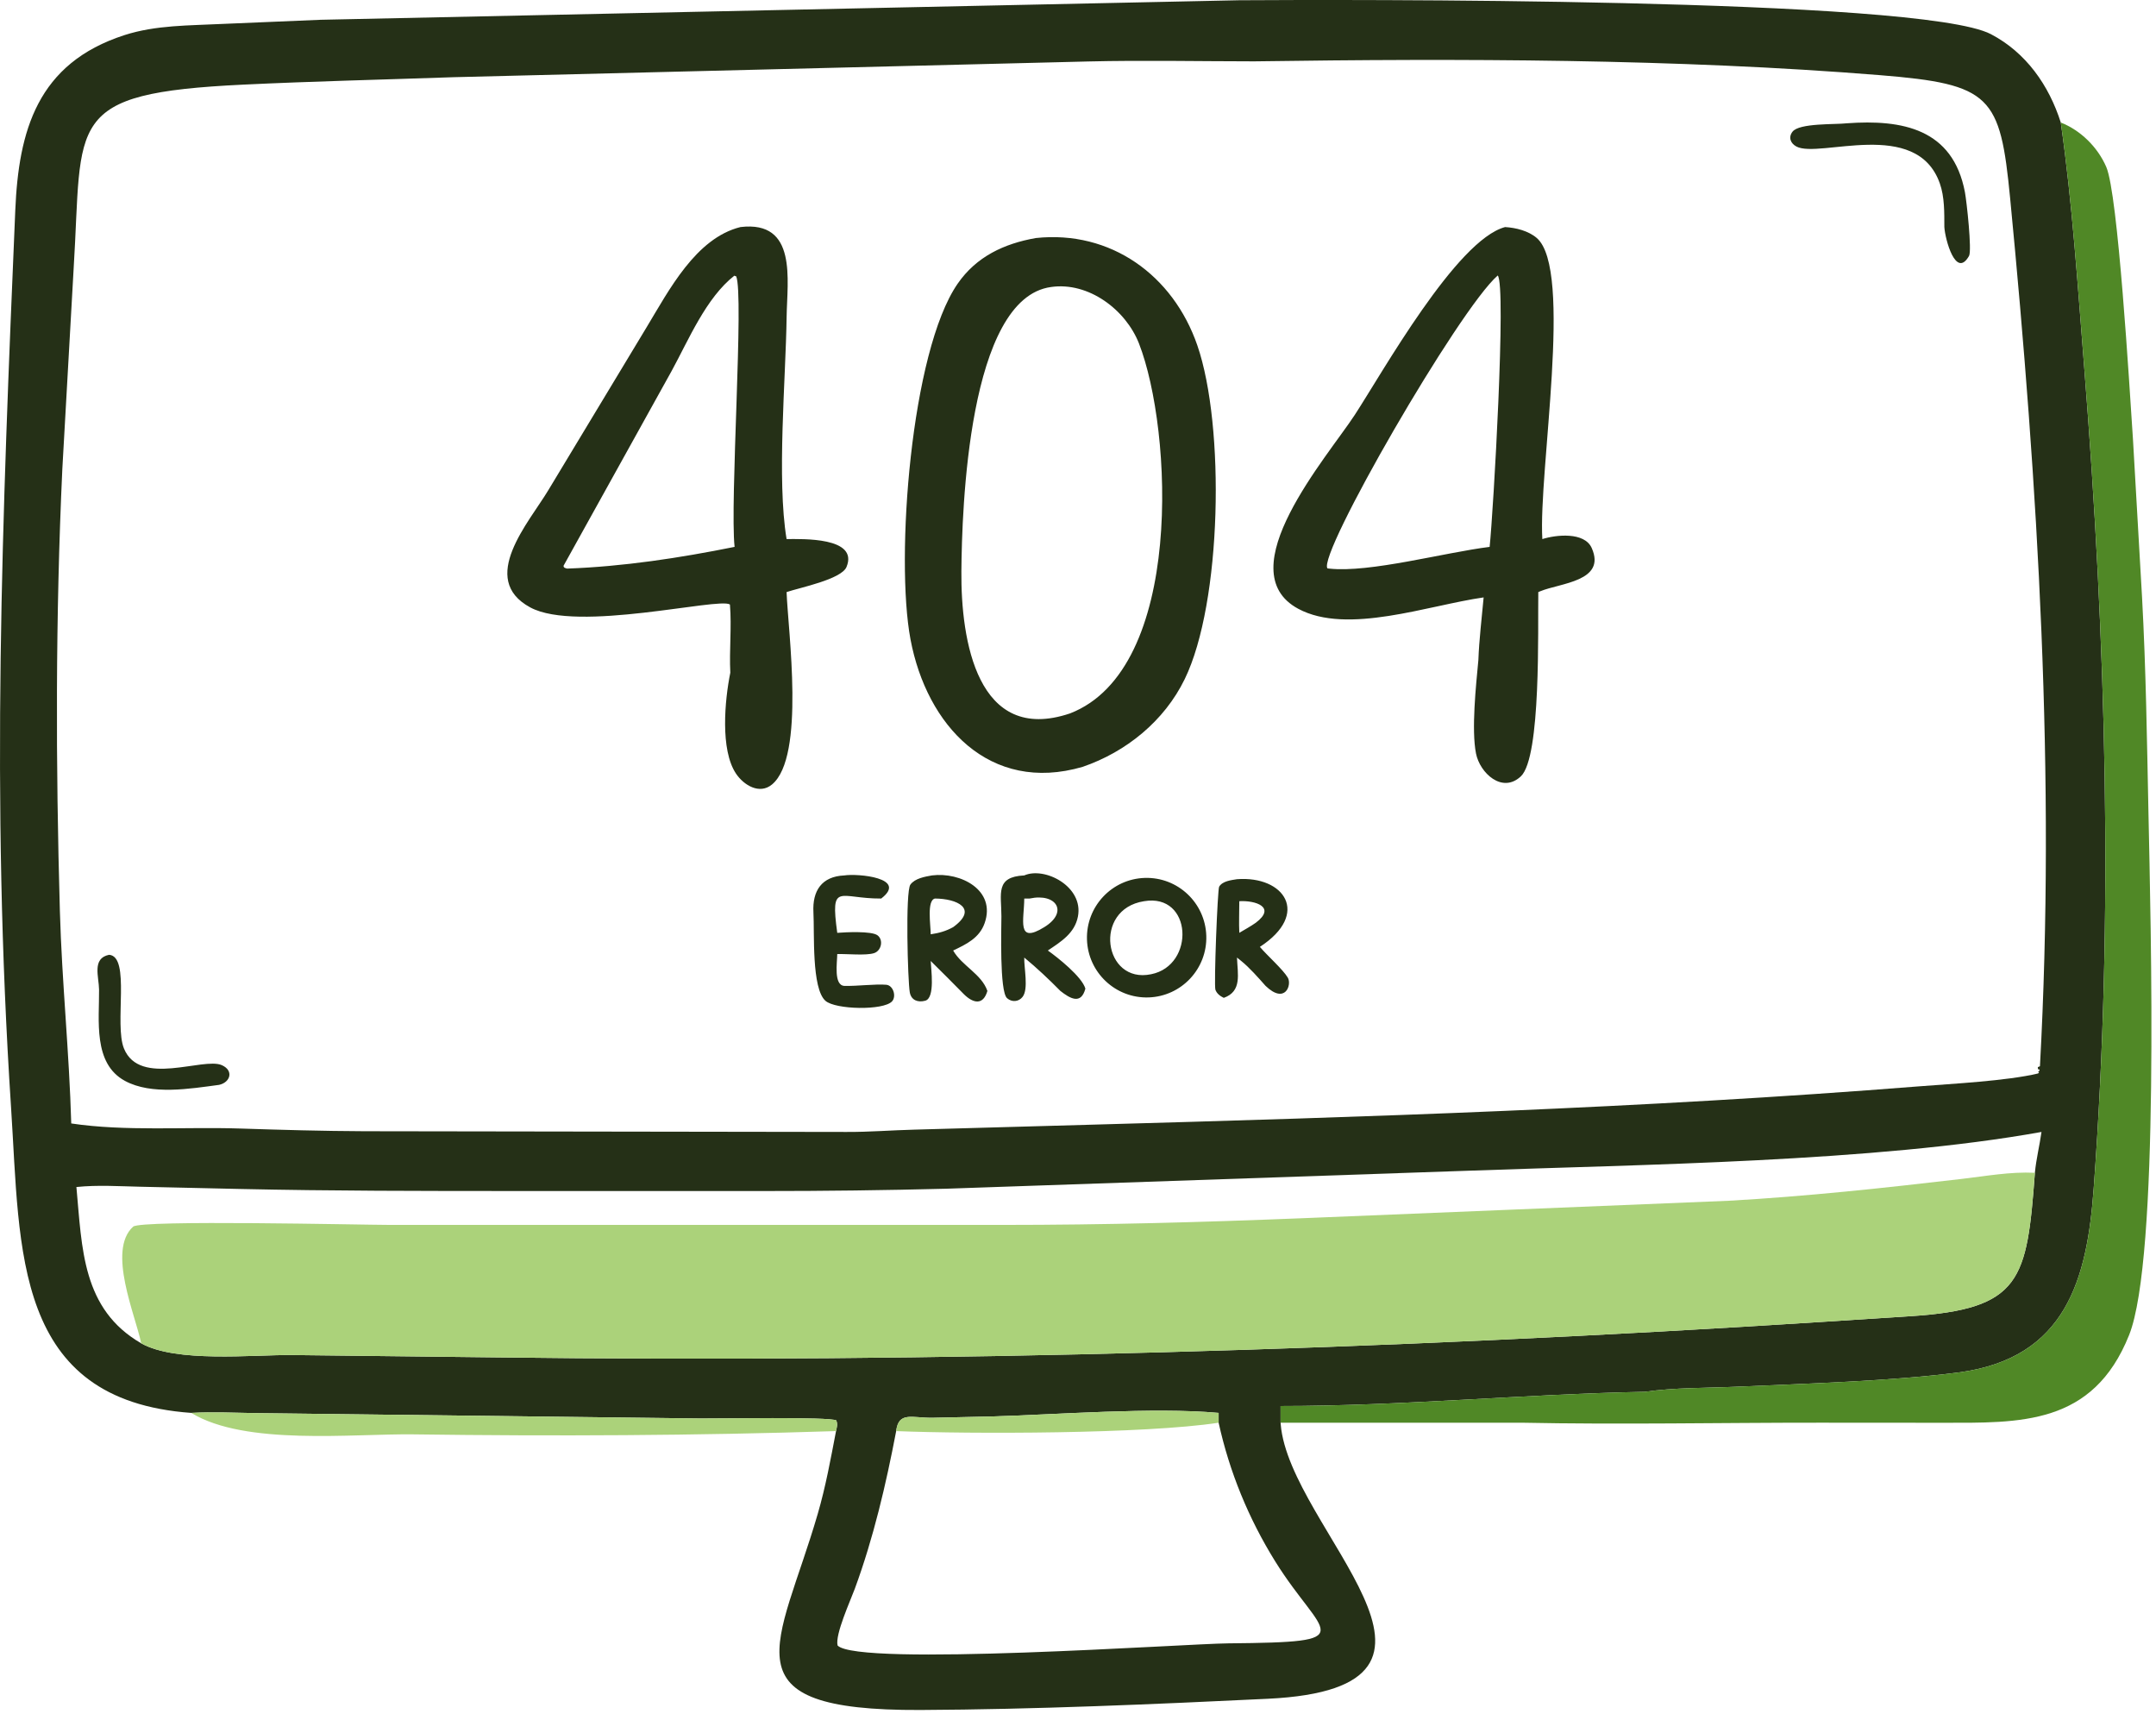
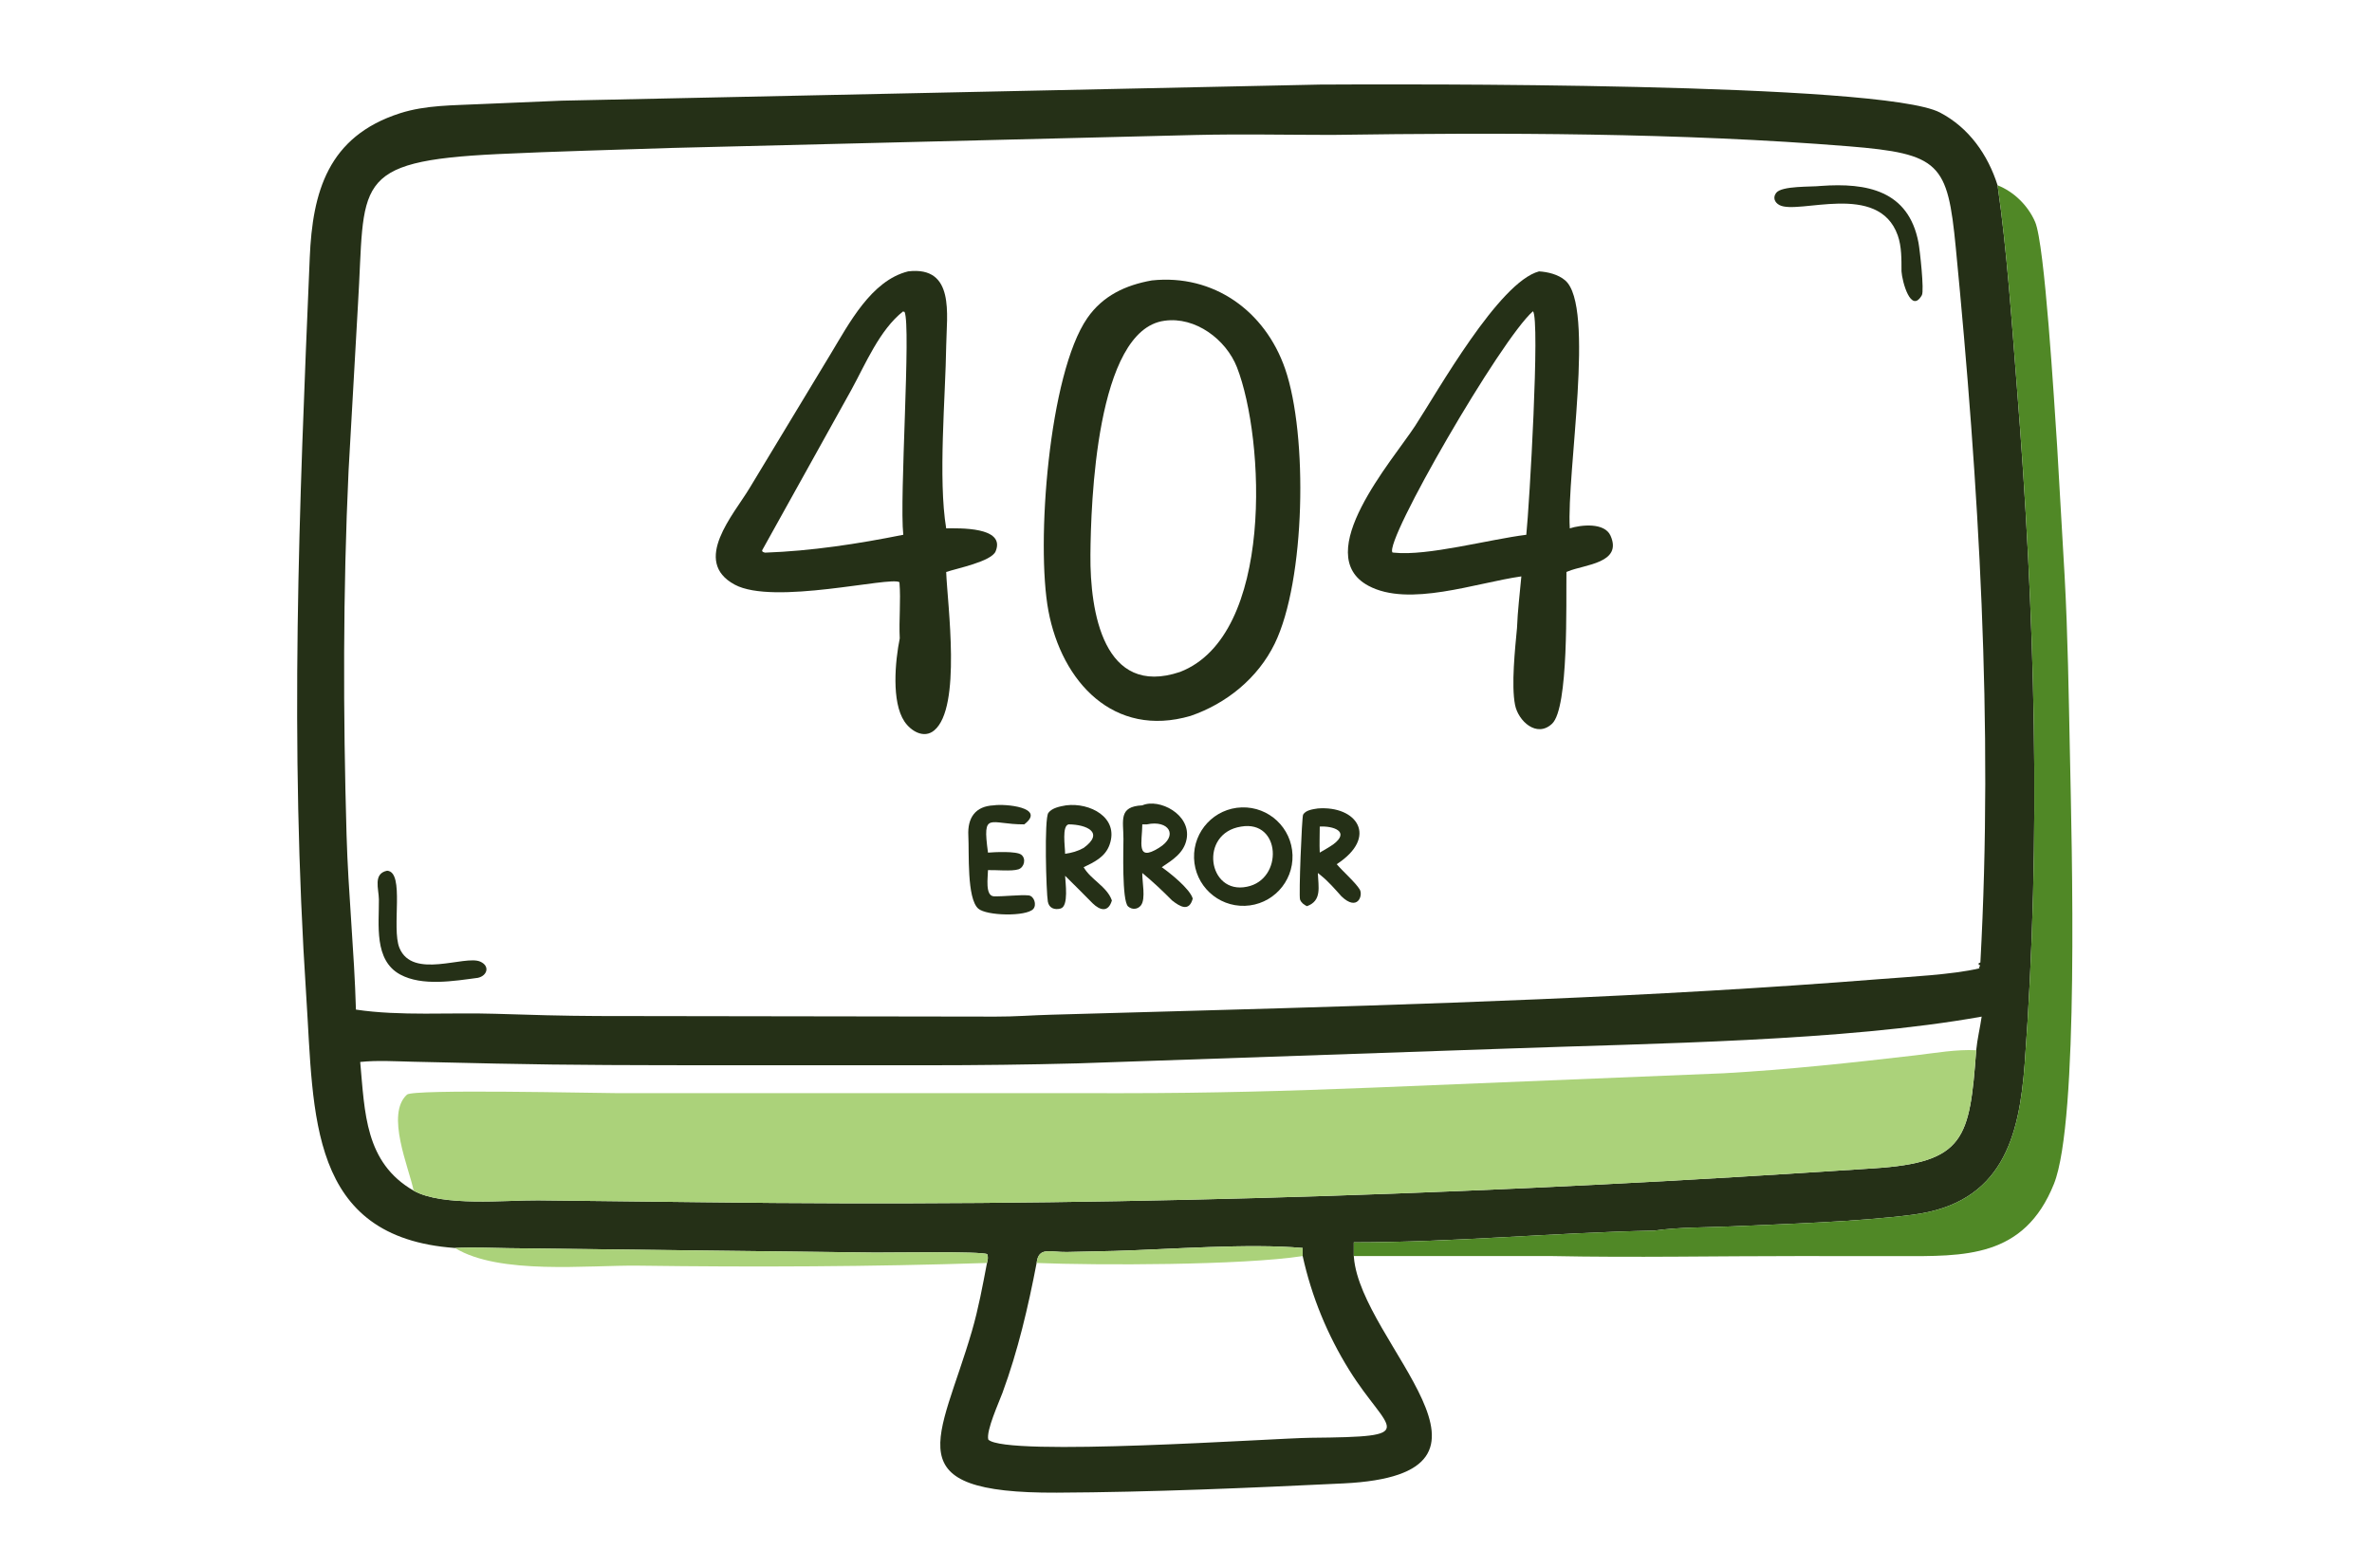
- <svg xmlns="http://www.w3.org/2000/svg" width="375" height="298" viewBox="0 0 375 298" fill="none">
-   <path d="M33.263 245.691C2.265 243.473 3.55 217.431 1.93 192.696-1.615 138.549.386 90.243 2.657 36.568 3.24 22.791 6.45 10.996 21.675 6.098c5.452-1.753 11.254-1.648 16.92-1.934L55.76 3.44 215.522.043c16.426-.099 118.495-.52 130.76 5.896 6.114 3.198 10.103 8.895 12.157 15.368 2.016 14.051 2.944 28.429 4.073 42.58 3.786 47.486 5.165 95.295 1.646 142.837-1.15 15.537-4.686 29.484-23.551 31.942-11.522 1.501-26.801 1.946-38.538 2.475-5.261.236-10.787.136-16 .883-21.118.409-42.198 2.474-63.332 2.474v2.899l.019.267c1.494 18.255 37.615 45.817-2.224 47.737-19.732.951-40.669 1.859-60.404 1.951-34.525.16-24.604-11.026-17.896-34.102 1.395-4.796 2.243-9.505 3.182-14.394.15-.759.305-1.112.051-1.854-1.154-.657-20.614-.311-23.608-.34l-77.37-.933c-3.726-.058-7.503-.237-11.224-.038m320.671-41.755c.233-2.43.813-4.704 1.15-7.1-28.975 5.223-69.824 5.658-99.387 6.732l-91.156 3.141a1213 1213 0 0 1-31.698.402l-43.574-.003c-15.832-.003-31.648-.007-47.478-.355l-17.391-.391c-3.683-.08-7.442-.331-11.11.051.985 10.685.983 21.238 11.269 27.176 6.081 3.413 19.32 1.986 26.21 2.04l35.292.405c77.391.991 154.536-1.268 231.776-6.224l14.408-.93c19.357-1.24 20.3-6.282 21.689-24.944m-141.972 43.461v-1.706c-11.417-1.025-28.016.295-39.671.625l-10.038.224c-3.596.065-5.953-1.183-6.379 2.316-1.767 9.253-3.942 18.571-7.196 27.419-.748 2.035-3.473 7.998-2.991 9.865 3.561 3.699 60.419-.305 67.943-.375 23.78-.223 16.347-1.101 8.155-14.28-4.607-7.412-7.955-15.561-9.823-24.088m6.171-236.728c-9.585-.006-19.233-.21-28.813.018L78.853 13.425c-12.187.425-24.39.707-36.568 1.292-31.3 1.503-27.879 6.208-29.47 31.88l-1.976 35.007c-1.188 25.545-1.154 51.277-.424 76.837.353 12.315 1.631 24.61 1.977 36.917 9.364 1.406 19.828.575 29.338.882 7.24.234 14.383.442 21.622.471l83.851.125c3.954.023 7.877-.302 11.826-.401l30.282-.846c48.134-1.338 96.369-2.862 144.383-6.676 5.861-.465 15.329-.941 20.794-2.247l.165-.17-.157-.187.218-.095.035-.225-.28-.066-.024-.357.369-.154c2.749-50.298-.337-100.886-5.186-150.956-1.724-17.8-3.284-19.82-22.623-21.385-35.399-2.863-73.146-2.913-108.872-2.402" fill="#253017" />
-   <path d="M358.439 21.305c3.477 1.364 6.434 4.308 7.915 7.736 2.032 4.704 4.006 37.805 4.644 47.419l1.576 27.406c.681 12.484.856 24.977 1.114 37.471.399 19.225 1.949 77.54-3.368 90.821-6.303 15.747-18.943 15.259-32.591 15.25l-21.208-.014c-17.294-.008-34.653.349-51.939.001h-41.845v-2.899c21.134 0 42.214-2.064 63.332-2.474 5.213-.747 10.739-.647 16-.883 11.737-.529 27.016-.974 38.538-2.475 18.865-2.458 22.401-16.405 23.551-31.942 3.519-47.542 2.14-95.351-1.646-142.836-1.129-14.152-2.057-28.53-4.073-42.581" fill="#508826" />
-   <path d="M338.186 39.474c-.008-2.495.051-5.222-.793-7.6-4.06-11.446-20.945-4.283-24.928-6.39-1.039-.549-1.443-1.607-.688-2.584 1.182-1.531 7.444-1.223 9.418-1.459 9.703-.706 18.48.956 20.572 11.98.292 1.543 1.244 10.15.712 11.086-2.3 4.04-4.162-2.889-4.293-5.033M38.107 188.649c-5.056.672-11.75 1.817-16.381-.696-5.595-3.035-4.44-10.608-4.496-15.87-.023-2.225-1.272-5.441 1.741-6.052 3.787.269.866 12.07 2.591 16.296 2.747 6.731 13.768 1.464 17.02 2.895 2.111.929 1.5 2.988-.475 3.427" fill="#253017" />
-   <path d="M24.559 233.589c-.982-4.857-5.969-16.151-1.401-20.285 1.341-1.215 39.936-.304 44.612-.303l106.515.002c18.067-.003 34.476-.452 52.455-1.173l73.977-3.03c13.534-.762 27.017-2.223 40.476-3.795 4.268-.499 8.428-1.273 12.742-1.069-1.39 18.662-2.332 23.704-21.69 24.944l-14.408.93c-77.24 4.956-154.385 7.215-231.775 6.224l-35.292-.405c-6.891-.054-20.13 1.373-26.211-2.04m187.403 13.809c-12.858 1.971-43.231 1.973-56.088 1.459.426-3.499 2.783-2.251 6.379-2.316l10.038-.224c11.655-.33 28.254-1.65 39.671-.625zm-178.699-1.709c3.721-.198 7.498-.019 11.223.038l77.371.933c2.993.029 22.454-.317 23.608.34.254.743.099 1.096-.051 1.855-24.406.791-49.044.9-73.462.57-10.598-.144-29.3 2.018-38.689-3.736" fill="#abd27a" />
-   <path d="M178.152 166.51c-.06 1.781.779 5.461-.289 6.836-.682.879-1.877.962-2.705.226-1.332-1.183-.979-12.298-.979-14.24-.001-3.932-1.109-6.858 3.973-7.104 3.556-1.563 10.344 1.924 9.336 7.147-.563 2.917-2.947 4.375-5.233 5.911 1.716 1.213 5.937 4.557 6.53 6.63-.765 2.865-2.69 1.7-4.351.398-1.986-2.016-4.098-4.005-6.282-5.804m.947-10.264h-.947c-.015 3.7-1.411 8.01 3.483 4.975 4.247-2.606 2.121-5.974-2.536-4.975m-32.251 15.193c2.239.059 5.428-.361 7.306-.197 1.222.107 1.792 2.031 1.003 2.886-1.494 1.618-9.844 1.448-11.584-.096-2.433-2.159-1.896-11.763-2.091-15.388-.202-3.769 1.459-6.243 5.366-6.414 2.316-.364 11.129.409 6.422 4.018-7.334.042-8.868-3.002-7.644 5.966 1.378-.114 5.963-.349 7 .427 1.086.814.668 2.688-.591 3.099-1.411.461-4.758.107-6.409.164-.014 1.475-.648 5.412 1.222 5.535m15.033-4.334c.04 1.318.813 6.426-.947 6.909-1.266.348-2.443-.069-2.693-1.454-.346-1.918-.792-17.513.109-18.74.79-1.076 2.506-1.375 3.743-1.591 4.973-.636 11.184 2.535 9.171 8.287-.908 2.595-3.169 3.67-5.478 4.771 1.514 2.659 4.936 4.08 5.956 7.029-.748 2.558-2.482 2.135-4.052.606-1.932-1.942-3.846-3.908-5.809-5.817m.737-10.858c-1.444.322-.744 4.601-.737 6.218 1.436-.212 2.631-.538 3.905-1.243 4.476-3.257.611-4.955-3.168-4.975m37.154 17.197c-5.733.185-10.53-4.322-10.711-10.064-.181-5.741 4.323-10.541 10.057-10.718 5.728-.177 10.516 4.327 10.697 10.063s-4.315 10.534-10.043 10.719m-.793-16.73c-8.932 1.393-7.024 14.438 1.235 12.697 7.716-1.526 7.192-14.15-1.235-12.697m13.878 16.805c-.637-.31-1.195-.716-1.454-1.401-.286-.756.373-17.478.648-17.934.591-.983 2.09-1.132 3.102-1.298 8.227-.63 12.82 6.009 3.982 11.769 1.248 1.479 4.002 3.909 4.856 5.346.737 1.239-.448 4.717-3.867 1.434-1.229-1.39-2.815-3.195-4.251-4.347l-.72-.579c.107 2.91.902 5.867-2.296 7.01m2.7-16.806c.004 1.825-.09 3.677 0 5.497.954-.57 1.956-1.109 2.864-1.75 3.646-2.742-.114-3.918-2.864-3.747m-88.532-39.735c-.199-3.944.259-7.94-.064-11.858-1.876-1.303-26.532 4.936-34.73.505-9.118-4.929-.207-14.791 3.137-20.38l17.1-28.34c3.874-6.41 8.555-15.505 16.331-17.423 9.935-1.17 8.109 9.2 8.021 15.613-.15 10.85-1.735 28.233-.007 38.645 2.651-.003 12.575-.383 10.426 4.847-.886 2.159-8.145 3.598-10.426 4.37.249 6.801 3.29 28.599-2.525 33.45-2.178 1.817-4.929.127-6.274-1.883-2.773-4.145-1.953-12.79-.989-17.546m.746-69.077c-4.985 3.889-7.995 11.21-10.96 16.621-1.093 1.997-18.78 33.833-18.781 33.839-.06.363.311.439.622.511 9.728-.346 19.577-1.852 29.119-3.775-.845-7.622 1.658-44.01.271-47.057l-.365-.068.17-.03zm130.283 55.983c-9.611 1.365-23.708 6.566-32.24 1.981-12.311-6.616 5.096-26.466 9.836-33.733 4.798-7.355 17.671-30.402 26.134-32.647 1.879.113 4.048.648 5.506 1.898 6.388 5.481.269 40.606.974 52.36 2.336-.748 7.325-1.302 8.591 1.555 2.571 5.802-5.478 6.08-8.932 7.509l-.363.153c-.101 6.264.513 28.7-3.032 32.038-3.246 3.055-7.129-.588-7.8-3.961-.825-4.156-.005-11.84.41-16.258.135-3.632.591-7.274.916-10.895m2.452-55.98c-6.765 5.87-31.469 48.695-29.614 50.933l.311.038c7.062.763 20.026-2.799 27.894-3.776.649-6.205 2.925-45.463 1.409-47.195m-72.187 85.441c-16.183 4.731-27.144-7.186-29.957-22.183-2.644-14.098.066-50.043 8.197-61.818 3.268-4.734 8.085-6.976 13.611-7.952 13.01-1.38 23.871 6.45 28.088 18.669 4.826 13.984 4.288 44.742-2.203 58.045-3.546 7.268-10.164 12.64-17.736 15.239m-5.502-83.437c-14.435 1.938-15.51 38.778-15.6 49.439-.1 11.965 2.746 30.145 18.889 24.712 19.932-7.709 17.838-49.354 12.004-64.318-2.285-5.86-8.762-10.771-15.293-9.833" fill="#253017" />
+ <svg xmlns="http://www.w3.org/2000/svg" width="460" height="304" viewBox="0 0 460 304" fill="none">
+   <path d="M88.227 242.077C59.709 240.04 60.891 216.116 59.401 193.392C56.139 143.649 57.98 99.272 60.07 49.961C60.606 37.305 63.559 26.469 77.566 21.97C82.582 20.359 87.919 20.455 93.132 20.193L108.924 19.528L255.906 16.407C271.017 16.316 364.92 15.93 376.205 21.823C381.83 24.761 385.499 29.995 387.389 35.941C389.244 48.85 390.097 62.058 391.136 75.059C394.619 118.683 395.888 162.604 392.65 206.279C391.592 220.553 388.339 233.366 370.984 235.623C360.383 237.002 346.326 237.411 335.529 237.897C330.688 238.114 325.605 238.022 320.809 238.708C301.38 239.085 281.986 240.981 262.543 240.981V243.645L262.56 243.89C263.935 260.66 297.166 285.981 260.515 287.744C242.361 288.619 223.099 289.452 204.943 289.537C173.18 289.684 182.307 279.408 188.479 258.208C189.762 253.802 190.542 249.476 191.406 244.985C191.544 244.288 191.686 243.964 191.453 243.282C190.392 242.678 172.487 242.996 169.734 242.969L98.552 242.112C95.125 242.059 91.65 241.895 88.227 242.077ZM383.245 203.718C383.459 201.486 383.992 199.397 384.302 197.196C357.646 201.993 320.064 202.393 292.866 203.38L209.003 206.266C199.263 206.519 189.59 206.635 179.84 206.635L139.753 206.632C125.187 206.63 110.636 206.625 96.073 206.306L80.073 205.947C76.685 205.873 73.226 205.642 69.853 205.994C70.758 215.809 70.756 225.505 80.219 230.96C85.814 234.095 97.993 232.784 104.333 232.834L136.802 233.206C208.001 234.116 278.974 232.04 350.035 227.487L363.29 226.633C381.099 225.494 381.966 220.862 383.245 203.718ZM252.63 243.645V242.077C242.126 241.136 226.855 242.348 216.133 242.651L206.898 242.857C203.59 242.917 201.421 241.771 201.029 244.985C199.404 253.486 197.402 262.045 194.408 270.174C193.72 272.044 191.214 277.522 191.657 279.237C194.933 282.634 247.243 278.957 254.164 278.892C276.042 278.687 269.204 277.881 261.667 265.774C257.428 258.964 254.349 251.478 252.63 243.645ZM258.307 26.169C249.489 26.163 240.613 25.976 231.8 26.185L130.169 28.7C118.958 29.091 107.731 29.35 96.527 29.887C67.732 31.268 70.879 35.591 69.415 59.175L67.596 91.334C66.504 114.802 66.535 138.442 67.207 161.923C67.531 173.236 68.708 184.531 69.025 195.838C77.64 197.129 87.267 196.366 96.017 196.648C102.677 196.863 109.249 197.054 115.908 197.081L193.052 197.196C196.69 197.217 200.299 196.918 203.932 196.827L231.792 196.05C276.075 194.821 320.45 193.421 364.624 189.917C370.015 189.49 378.726 189.052 383.754 187.853L383.906 187.696L383.761 187.525L383.962 187.438L383.994 187.23L383.736 187.17L383.715 186.842L384.054 186.7C386.583 140.493 383.744 94.019 379.283 48.021C377.697 31.669 376.261 29.812 358.469 28.375C325.903 25.744 291.176 25.699 258.307 26.169Z" fill="#253017" />
+   <path d="M387.389 35.941C390.587 37.195 393.308 39.899 394.67 43.048C396.54 47.37 398.356 77.779 398.943 86.611L400.393 111.788C401.019 123.257 401.18 134.734 401.418 146.212C401.785 163.873 403.21 217.446 398.319 229.646C392.52 244.113 380.891 243.665 368.336 243.657L348.824 243.644C332.913 243.636 316.943 243.964 301.04 243.645H262.543V240.981C281.986 240.981 301.38 239.085 320.808 238.708C325.604 238.022 330.688 238.115 335.528 237.897C346.326 237.411 360.383 237.002 370.983 235.623C388.339 233.366 391.592 220.553 392.65 206.28C395.887 162.604 394.619 118.683 391.135 75.06C390.097 62.058 389.243 48.85 387.389 35.941Z" fill="#508826" />
+   <path d="M368.756 52.633C368.749 50.34 368.803 47.836 368.026 45.65C364.292 35.135 348.757 41.716 345.093 39.781C344.137 39.276 343.765 38.304 344.459 37.406C345.547 36 351.308 36.283 353.124 36.066C362.051 35.417 370.126 36.944 372.05 47.071C372.32 48.49 373.195 56.396 372.705 57.256C370.589 60.968 368.876 54.602 368.756 52.633Z" fill="#253017" />
+   <path d="M92.684 189.673C88.032 190.29 81.874 191.342 77.613 189.034C72.466 186.245 73.528 179.288 73.477 174.454C73.455 172.41 72.306 169.456 75.079 168.895C78.562 169.141 75.874 179.982 77.462 183.865C79.99 190.049 90.128 185.21 93.12 186.524C95.063 187.378 94.5 189.269 92.684 189.673Z" fill="#253017" />
+   <path d="M80.219 230.96C79.316 226.498 74.728 216.122 78.93 212.324C80.164 211.208 115.671 212.045 119.973 212.046L217.967 212.048C234.588 212.045 249.685 211.632 266.226 210.97L334.284 208.187C346.736 207.486 359.14 206.144 371.523 204.7C375.449 204.242 379.276 203.531 383.244 203.718C381.966 220.862 381.099 225.494 363.29 226.633L350.035 227.488C278.974 232.041 208.001 234.116 136.801 233.206L104.333 232.834C97.993 232.785 85.814 234.095 80.219 230.96Z" fill="#ABD27A" />
+   <path d="M252.63 243.646C240.801 245.456 212.858 245.458 201.029 244.986C201.421 241.772 203.589 242.918 206.897 242.858L216.132 242.652C226.855 242.35 242.126 241.137 252.63 242.078V243.646Z" fill="#ABD27A" />
+   <path d="M88.227 242.076C91.65 241.894 95.125 242.058 98.552 242.111L169.734 242.968C172.487 242.995 190.391 242.677 191.452 243.281C191.686 243.963 191.544 244.287 191.406 244.984C168.952 245.711 146.285 245.811 123.821 245.508C114.071 245.376 96.865 247.362 88.227 242.076Z" fill="#ABD27A" />
+   <path d="M221.524 169.337C221.47 170.973 222.241 174.354 221.259 175.618C220.631 176.425 219.532 176.501 218.77 175.825C217.545 174.738 217.87 164.527 217.869 162.743C217.869 159.131 216.849 156.443 221.524 156.217C224.796 154.781 231.041 157.984 230.114 162.783C229.596 165.462 227.402 166.802 225.3 168.213C226.878 169.327 230.761 172.399 231.307 174.304C230.603 176.936 228.832 175.865 227.304 174.669C225.477 172.817 223.534 170.99 221.524 169.337ZM222.396 159.908H221.524C221.511 163.307 220.226 167.267 224.729 164.478C228.637 162.084 226.68 158.99 222.396 159.908Z" fill="#253017" />
+   <path d="M192.725 173.862C194.785 173.917 197.719 173.531 199.447 173.681C200.571 173.779 201.095 175.547 200.369 176.332C198.995 177.819 191.313 177.663 189.712 176.245C187.473 174.26 187.968 165.438 187.789 162.107C187.602 158.646 189.131 156.373 192.725 156.215C194.856 155.881 202.964 156.591 198.633 159.906C191.886 159.945 190.475 157.149 191.6 165.387C192.868 165.283 197.087 165.067 198.041 165.78C199.04 166.528 198.655 168.249 197.497 168.627C196.199 169.05 193.12 168.725 191.6 168.778C191.588 170.132 191.005 173.75 192.725 173.862Z" fill="#253017" />
+   <path d="M206.555 169.88C206.593 171.092 207.303 175.784 205.685 176.228C204.52 176.548 203.436 176.164 203.207 174.892C202.888 173.13 202.479 158.803 203.307 157.676C204.034 156.687 205.612 156.413 206.751 156.215C211.325 155.63 217.04 158.543 215.188 163.827C214.353 166.212 212.273 167.199 210.149 168.211C211.541 170.653 214.689 171.958 215.627 174.668C214.939 177.018 213.345 176.629 211.9 175.224C210.122 173.441 208.362 171.635 206.555 169.88ZM207.233 159.906C205.905 160.202 206.549 164.132 206.555 165.618C207.877 165.423 208.976 165.124 210.149 164.476C214.266 161.484 210.711 159.924 207.233 159.906Z" fill="#253017" />
+   <path d="M241.415 175.706C236.14 175.876 231.728 171.736 231.561 166.461C231.395 161.187 235.538 156.777 240.813 156.614C246.084 156.451 250.489 160.589 250.655 165.859C250.821 171.129 246.685 175.536 241.415 175.706ZM240.685 160.337C232.468 161.617 234.223 173.601 241.822 172.002C248.921 170.6 248.439 159.002 240.685 160.337Z" fill="#253017" />
+   <path d="M253.453 175.775C252.867 175.49 252.354 175.117 252.116 174.488C251.852 173.793 252.459 158.431 252.712 158.012C253.256 157.109 254.635 156.972 255.566 156.82C263.135 156.241 267.36 162.34 259.229 167.631C260.378 168.99 262.912 171.223 263.697 172.542C264.375 173.681 263.285 176.876 260.139 173.86C259.009 172.583 257.549 170.925 256.228 169.867L255.566 169.335C255.665 172.008 256.396 174.725 253.453 175.775ZM255.937 160.335C255.941 162.012 255.855 163.713 255.937 165.385C256.815 164.862 257.737 164.366 258.572 163.777C261.926 161.259 258.468 160.178 255.937 160.335Z" fill="#253017" />
+   <path d="M174.488 123.832C174.305 120.209 174.726 116.538 174.429 112.938C172.703 111.741 150.019 117.473 142.478 113.402C134.089 108.874 142.287 99.814 145.363 94.68L161.095 68.644C164.66 62.755 168.966 54.401 176.12 52.638C185.26 51.564 183.58 61.09 183.499 66.982C183.361 76.949 181.903 92.918 183.493 102.484C185.932 102.481 195.062 102.132 193.085 106.937C192.269 108.921 185.591 110.242 183.493 110.951C183.722 117.2 186.52 137.225 181.17 141.681C179.166 143.351 176.635 141.797 175.398 139.951C172.846 136.143 173.601 128.201 174.488 123.832ZM175.174 60.373C170.588 63.945 167.819 70.671 165.091 75.642C164.085 77.477 147.813 106.723 147.812 106.729C147.758 107.063 148.099 107.132 148.385 107.199C157.335 106.881 166.395 105.497 175.174 103.73C174.397 96.728 176.699 63.3 175.424 60.501L175.088 60.438L175.244 60.411L175.174 60.373Z" fill="#253017" />
+   <path d="M295.034 111.803C286.192 113.057 273.223 117.835 265.374 113.623C254.048 107.544 270.062 89.309 274.423 82.633C278.837 75.876 290.68 54.703 298.466 52.641C300.195 52.745 302.191 53.237 303.531 54.385C309.408 59.42 303.779 91.689 304.428 102.487C306.577 101.8 311.166 101.291 312.331 103.915C314.697 109.246 307.291 109.501 304.114 110.813L303.78 110.953C303.687 116.709 304.252 137.32 300.991 140.386C298.004 143.193 294.431 139.846 293.815 136.747C293.055 132.929 293.81 125.87 294.191 121.811C294.316 118.475 294.735 115.129 295.034 111.803ZM297.29 60.375C291.066 65.768 268.339 105.11 270.045 107.167L270.331 107.201C276.829 107.902 288.755 104.63 295.994 103.733C296.591 98.032 298.685 61.966 297.29 60.375Z" fill="#253017" />
+   <path d="M230.878 138.87C215.99 143.215 205.906 132.268 203.318 118.491C200.886 105.539 203.378 72.517 210.859 61.7C213.866 57.351 218.298 55.291 223.382 54.394C235.351 53.127 245.343 60.32 249.222 71.545C253.662 84.392 253.167 112.649 247.195 124.87C243.933 131.546 237.845 136.482 230.878 138.87ZM225.817 62.218C212.537 63.999 211.547 97.843 211.465 107.636C211.372 118.628 213.991 135.33 228.843 130.338C247.18 123.257 245.253 84.999 239.886 71.251C237.784 65.867 231.825 61.356 225.817 62.218Z" fill="#253017" />
</svg>
